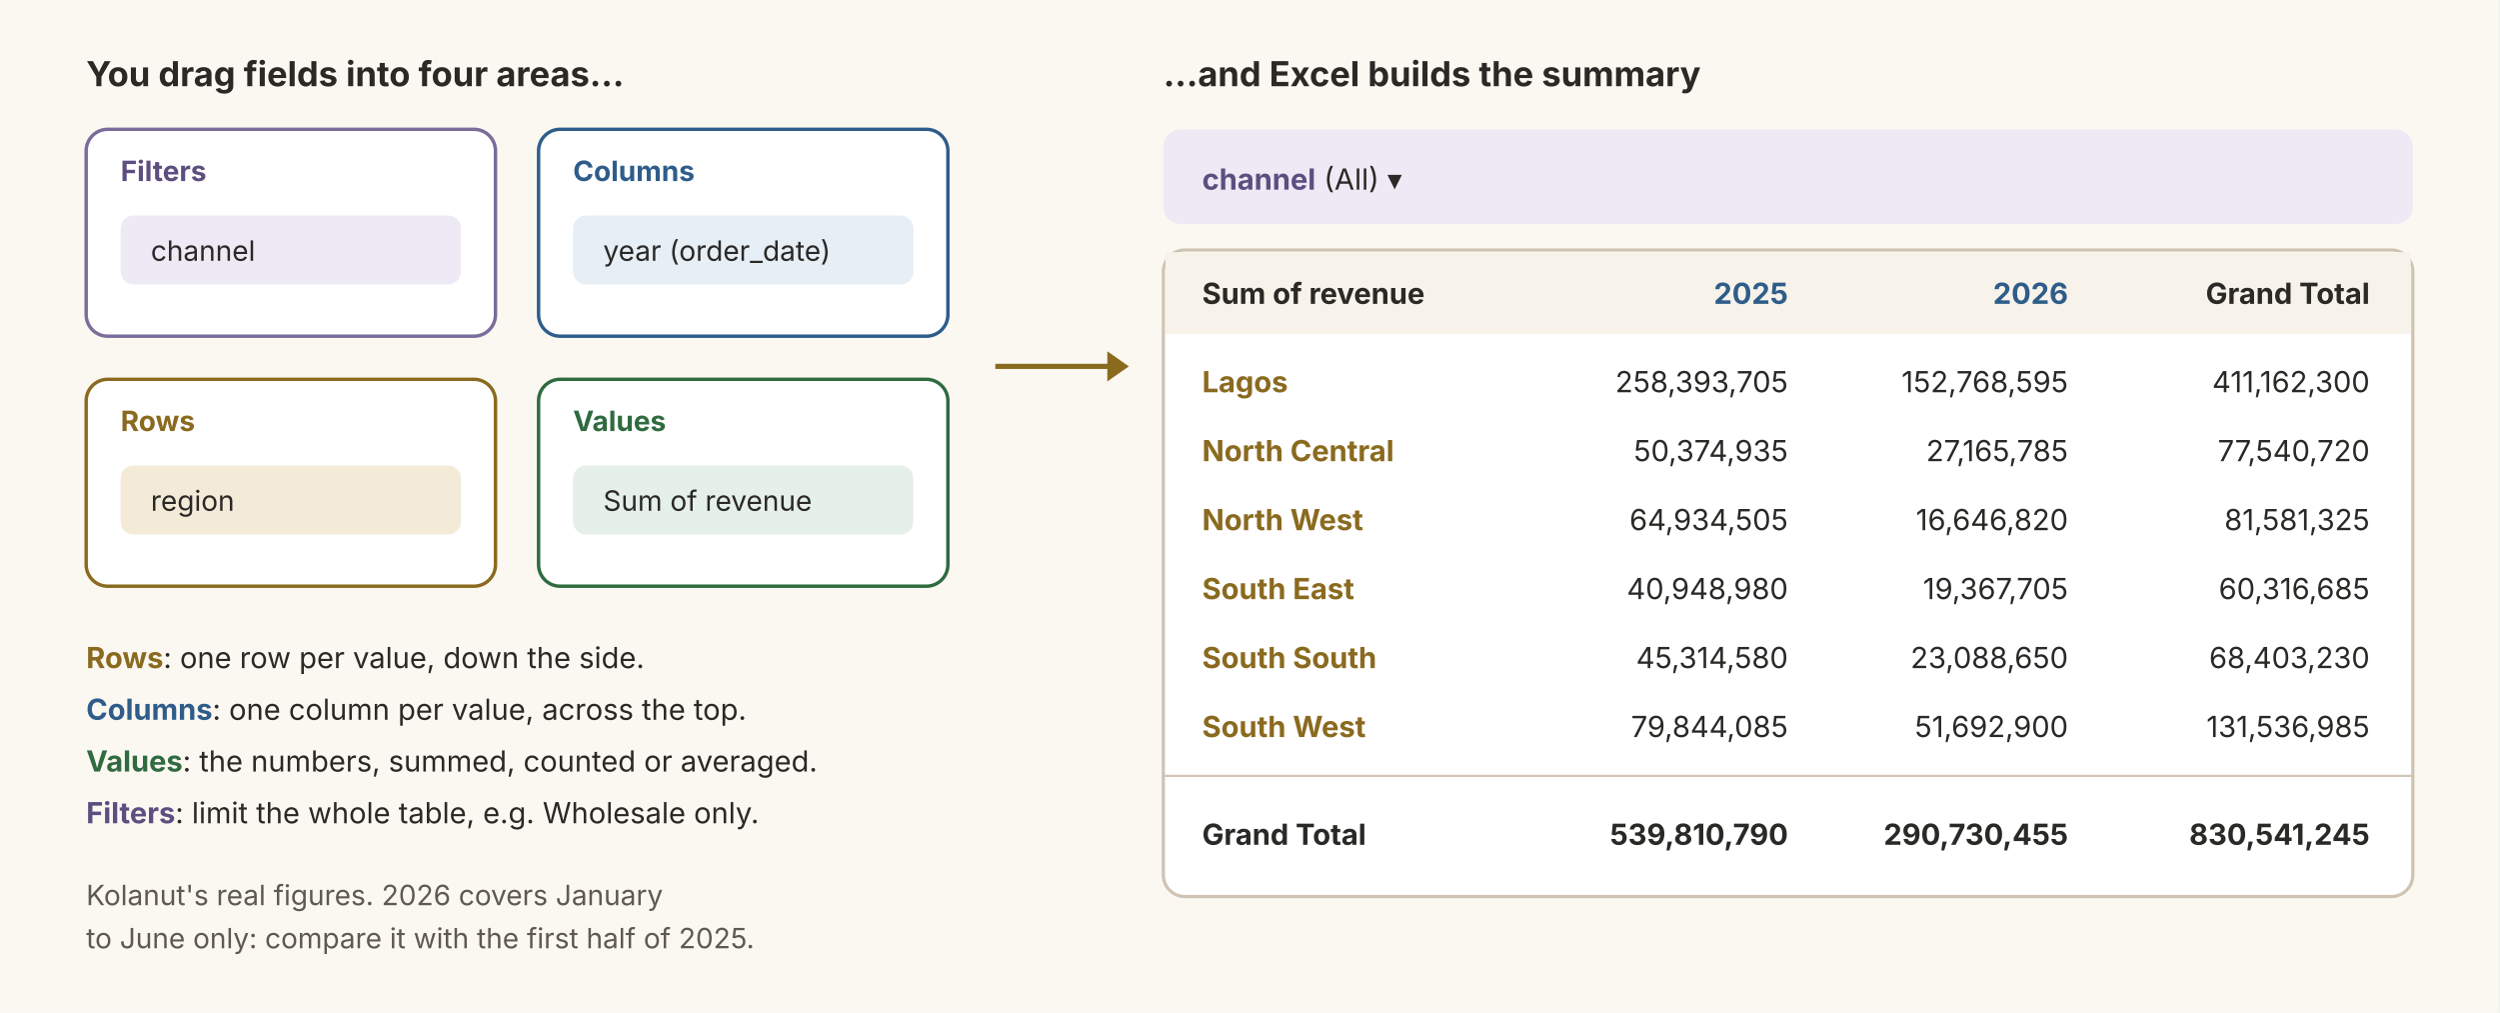
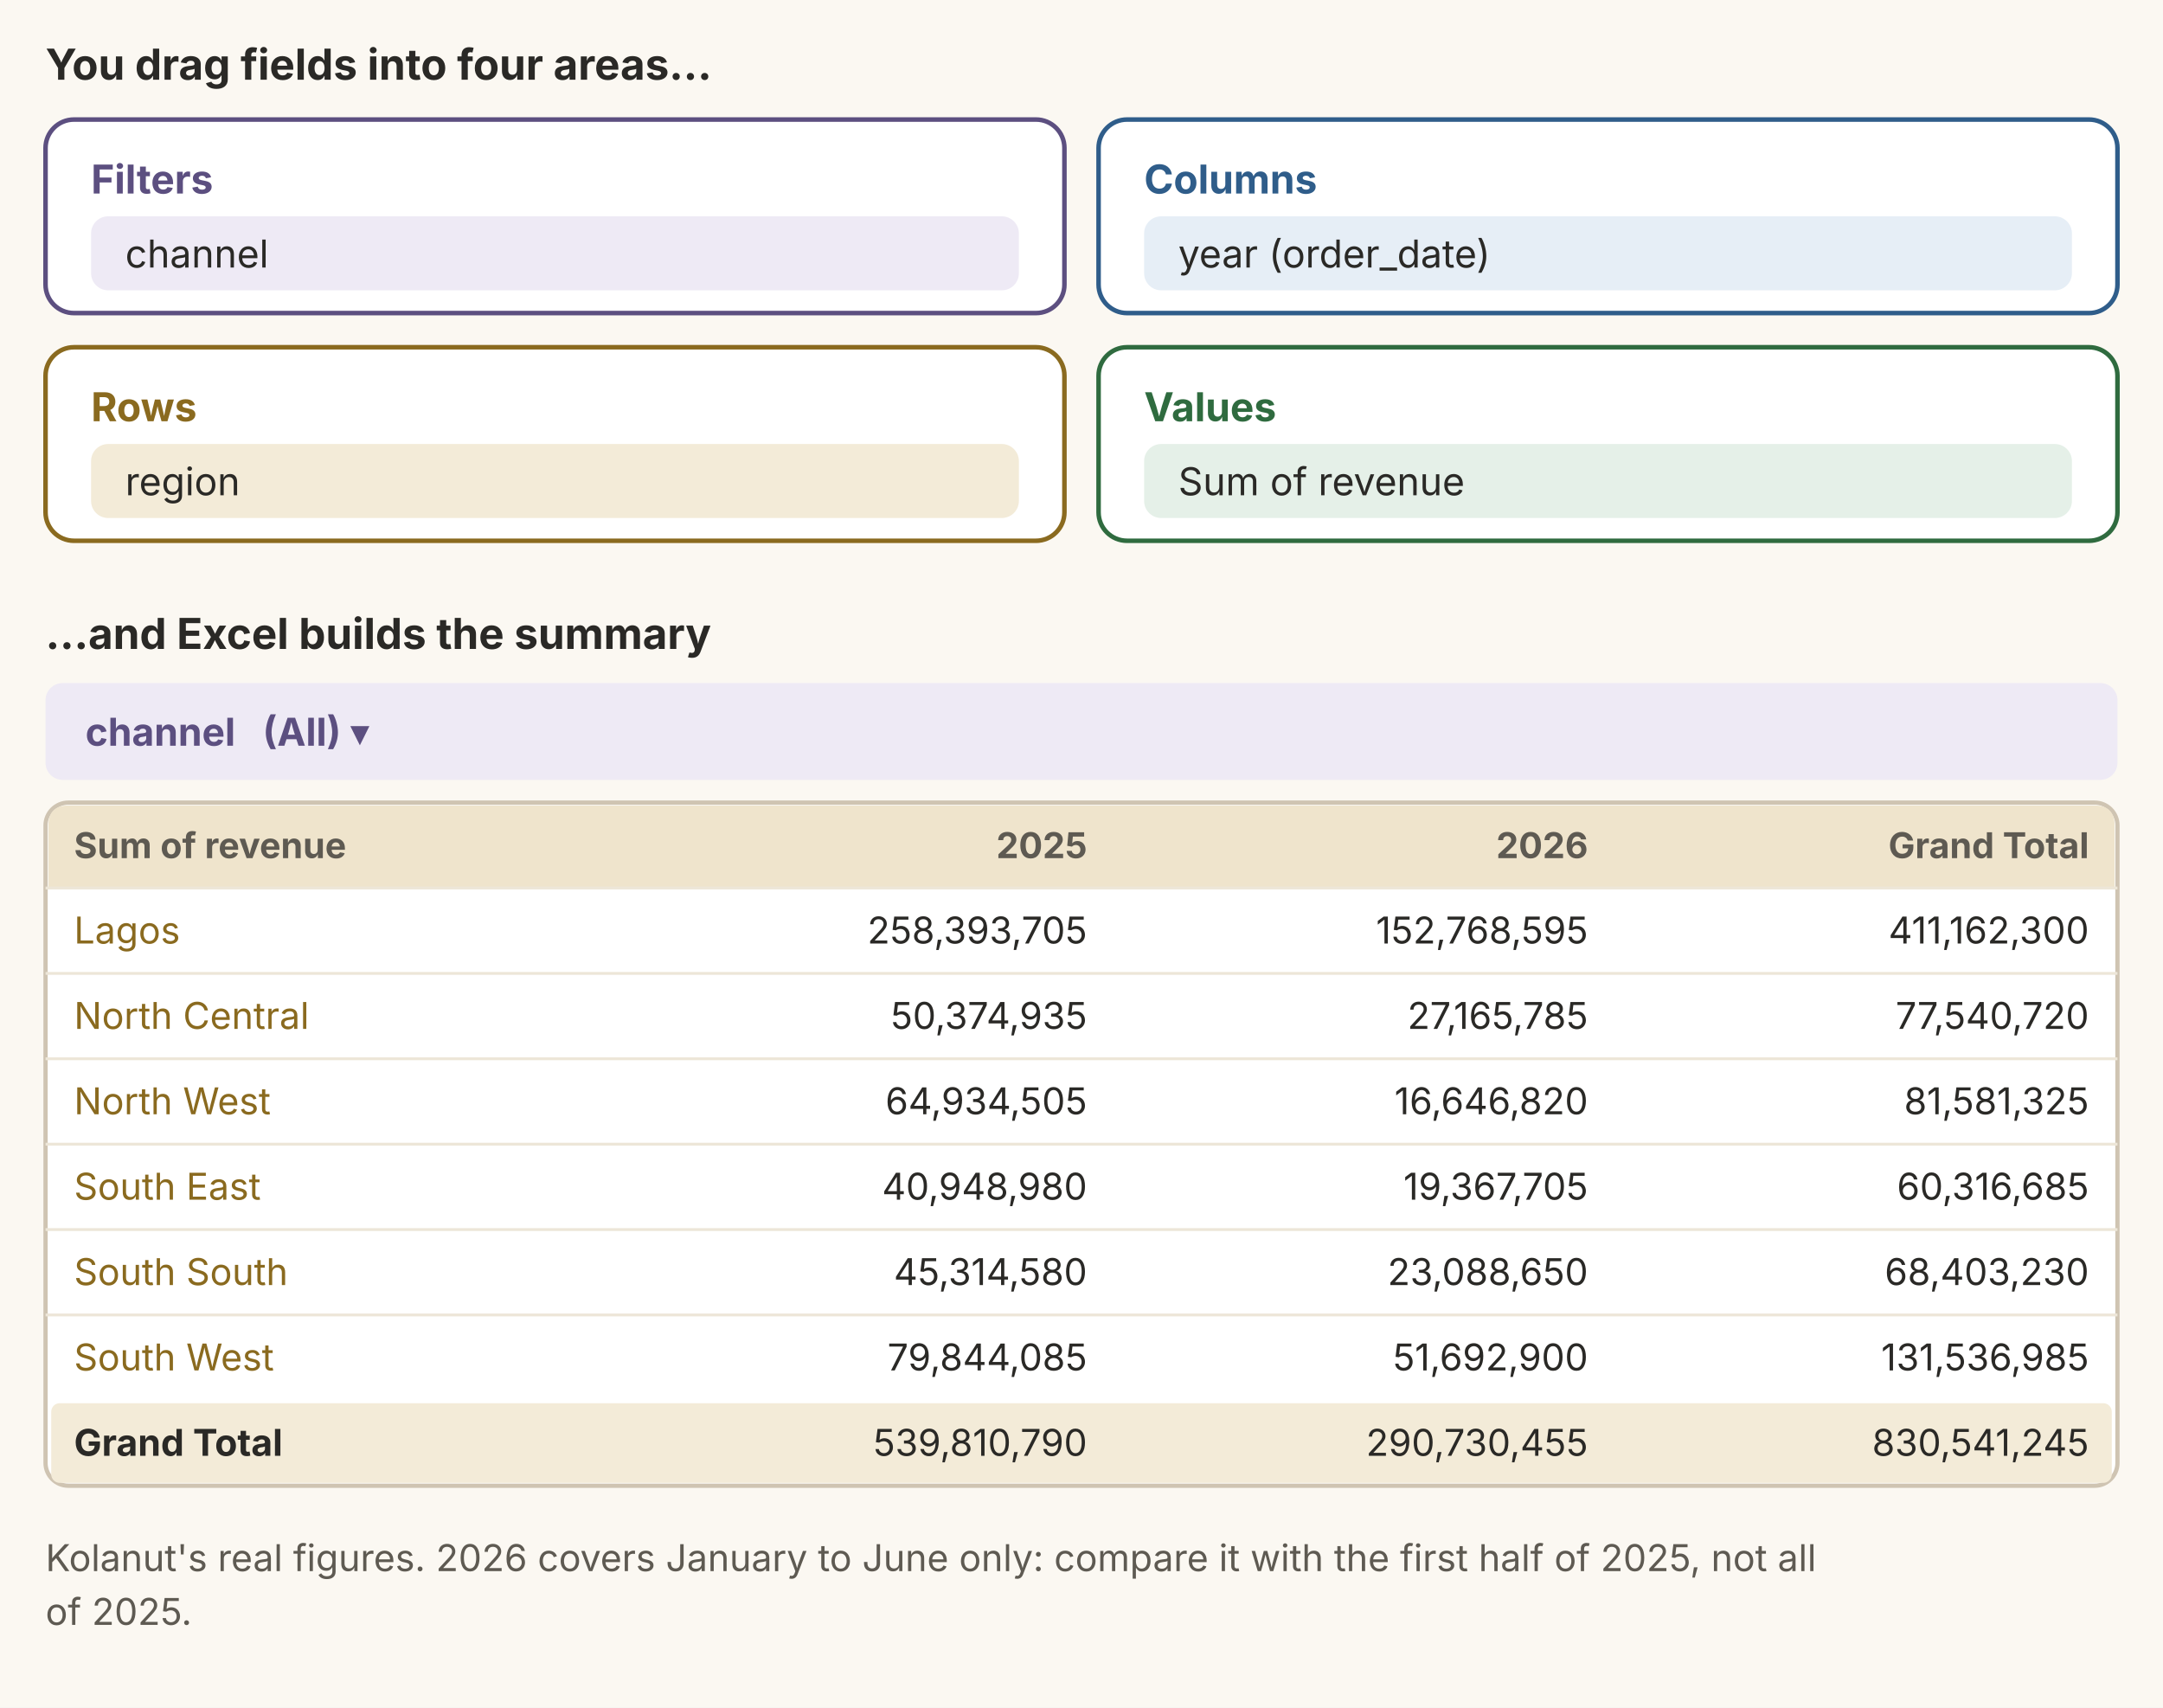
- <svg xmlns="http://www.w3.org/2000/svg" viewBox="0 0 1160 470" width="1160" height="470" role="img" aria-label="The four areas of a pivot table and the table they produce. region in Rows gives one row per region; year in Columns gives one column per year; Sum of revenue in Values fills the cells; channel in Filters limits the whole table.">
-   <rect width="1160" height="470" fill="#FBF8F2" />
+ <svg xmlns="http://www.w3.org/2000/svg" viewBox="0 0 760 600" width="760" height="600" role="img" aria-label="The four areas of a pivot table and the table they produce. region in Rows gives one row per region; year in Columns gives one column per year; Sum of revenue in Values fills the cells; channel in Filters limits the whole table.">
+   <rect width="760" height="600" fill="#FBF8F2" />
  <g font-family="Inter, 'Segoe UI', Arial, sans-serif">
-     <text x="40" y="40" font-size="16" font-weight="700" fill="#2A2926">You drag fields into four areas…</text>
-     <g font-size="13">
-       <rect x="40" y="60" width="190" height="96" rx="10" fill="#FFFFFF" stroke="#7A6C9B" stroke-width="1.6" />
-       <text x="56" y="84" font-weight="700" fill="#5C4F80">Filters</text>
-       <rect x="56" y="100" width="158" height="32" rx="6" fill="#EEEAF5" />
-       <text x="70" y="121" fill="#2A2926">channel</text>
-       <rect x="250" y="60" width="190" height="96" rx="10" fill="#FFFFFF" stroke="#2F5D8A" stroke-width="1.6" />
-       <text x="266" y="84" font-weight="700" fill="#2F5D8A">Columns</text>
-       <rect x="266" y="100" width="158" height="32" rx="6" fill="#E6EEF6" />
-       <text x="280" y="121" fill="#2A2926">year (order_date)</text>
-       <rect x="40" y="176" width="190" height="96" rx="10" fill="#FFFFFF" stroke="#8A6A1F" stroke-width="1.6" />
-       <text x="56" y="200" font-weight="700" fill="#8A6A1F">Rows</text>
-       <rect x="56" y="216" width="158" height="32" rx="6" fill="#F3EBD8" />
-       <text x="70" y="237" fill="#2A2926">region</text>
-       <rect x="250" y="176" width="190" height="96" rx="10" fill="#FFFFFF" stroke="#2F6B3F" stroke-width="1.6" />
-       <text x="266" y="200" font-weight="700" fill="#2F6B3F">Values</text>
-       <rect x="266" y="216" width="158" height="32" rx="6" fill="#E5F0E8" />
-       <text x="280" y="237" fill="#2A2926">Sum of revenue</text>
-     </g>
-     <g font-size="13.5" fill="#2A2926">
-       <text x="40" y="310">
-         <tspan font-weight="700" fill="#8A6A1F">Rows</tspan>: one row per value, down the side.</text>
-       <text x="40" y="334">
-         <tspan font-weight="700" fill="#2F5D8A">Columns</tspan>: one column per value, across the top.</text>
-       <text x="40" y="358">
-         <tspan font-weight="700" fill="#2F6B3F">Values</tspan>: the numbers, summed, counted or averaged.</text>
-       <text x="40" y="382">
-         <tspan font-weight="700" fill="#5C4F80">Filters</tspan>: limit the whole table, e.g. Wholesale only.</text>
-     </g>
-     <path d="M462,170 L520,170" stroke="#8A6A1F" stroke-width="2.4" fill="none" />
-     <path d="M514,163 L524,170 L514,177 z" fill="#8A6A1F" />
-     <text x="540" y="40" font-size="16" font-weight="700" fill="#2A2926">…and Excel builds the summary</text>
-     <rect x="540" y="60" width="580" height="44" rx="8" fill="#EEEAF5" />
-     <text x="558" y="88" font-size="13.5" fill="#2A2926">
-       <tspan font-weight="700" fill="#5C4F80">channel</tspan>   (All)  ▾</text>
-     <rect x="540" y="116" width="580" height="300" rx="10" fill="#FFFFFF" stroke="#CFC4B2" stroke-width="1.5" />
-     <rect x="541" y="117" width="578" height="38" fill="#F7F3EA" />
-     <g font-size="13.5">
-       <text x="558" y="141" font-weight="700" fill="#2A2926">Sum of revenue</text>
-       <text x="830" y="141" font-weight="700" fill="#2F5D8A" text-anchor="end">2025</text>
-       <text x="960" y="141" font-weight="700" fill="#2F5D8A" text-anchor="end">2026</text>
-       <text x="1100" y="141" font-weight="700" fill="#2A2926" text-anchor="end">Grand Total</text>
-     </g>
-     <g font-size="13.5" fill="#2A2926">
-       <text x="558" y="182" fill="#8A6A1F" font-weight="700">Lagos</text>
-       <text x="830" y="182" text-anchor="end">258,393,705</text>
-       <text x="960" y="182" text-anchor="end">152,768,595</text>
-       <text x="1100" y="182" text-anchor="end">411,162,300</text>
-       <text x="558" y="214" fill="#8A6A1F" font-weight="700">North Central</text>
-       <text x="830" y="214" text-anchor="end">50,374,935</text>
-       <text x="960" y="214" text-anchor="end">27,165,785</text>
-       <text x="1100" y="214" text-anchor="end">77,540,720</text>
-       <text x="558" y="246" fill="#8A6A1F" font-weight="700">North West</text>
-       <text x="830" y="246" text-anchor="end">64,934,505</text>
-       <text x="960" y="246" text-anchor="end">16,646,820</text>
-       <text x="1100" y="246" text-anchor="end">81,581,325</text>
-       <text x="558" y="278" fill="#8A6A1F" font-weight="700">South East</text>
-       <text x="830" y="278" text-anchor="end">40,948,980</text>
-       <text x="960" y="278" text-anchor="end">19,367,705</text>
-       <text x="1100" y="278" text-anchor="end">60,316,685</text>
-       <text x="558" y="310" fill="#8A6A1F" font-weight="700">South South</text>
-       <text x="830" y="310" text-anchor="end">45,314,580</text>
-       <text x="960" y="310" text-anchor="end">23,088,650</text>
-       <text x="1100" y="310" text-anchor="end">68,403,230</text>
-       <text x="558" y="342" fill="#8A6A1F" font-weight="700">South West</text>
-       <text x="830" y="342" text-anchor="end">79,844,085</text>
-       <text x="960" y="342" text-anchor="end">51,692,900</text>
-       <text x="1100" y="342" text-anchor="end">131,536,985</text>
-     </g>
-     <line x1="540" x2="1120" y1="360" y2="360" stroke="#CFC4B2" />
-     <g font-size="13.5" font-weight="700" fill="#2A2926">
-       <text x="558" y="392">Grand Total</text>
-       <text x="830" y="392" text-anchor="end">539,810,790</text>
-       <text x="960" y="392" text-anchor="end">290,730,455</text>
-       <text x="1100" y="392" text-anchor="end">830,541,245</text>
-     </g>
-     <text x="40" y="420" font-size="13" fill="#5E5A52">Kolanut's real figures. 2026 covers January</text>
-     <text x="40" y="440" font-size="13" fill="#5E5A52">to June only: compare it with the first half of 2025.</text>
+     <text xml:space="preserve" x="16.0" y="28.0" font-size="15" fill="#2A2926" font-weight="700" text-anchor="start">You drag fields into four areas…</text>
+     <rect x="16.0" y="42.0" width="358.0" height="68.0" rx="10" fill="#FFFFFF" stroke="#5C4F80" stroke-width="1.6" />
+     <text xml:space="preserve" x="32.0" y="68.0" font-size="14" fill="#5C4F80" font-weight="700" text-anchor="start">Filters</text>
+     <rect x="32.0" y="76.0" width="326.0" height="26.0" rx="6" fill="#EEEAF5" />
+     <text xml:space="preserve" x="44.0" y="94.0" font-size="13.5" fill="#2A2926" font-weight="400" text-anchor="start">channel</text>
+     <rect x="386.0" y="42.0" width="358.0" height="68.0" rx="10" fill="#FFFFFF" stroke="#2F5D8A" stroke-width="1.6" />
+     <text xml:space="preserve" x="402.0" y="68.0" font-size="14" fill="#2F5D8A" font-weight="700" text-anchor="start">Columns</text>
+     <rect x="402.0" y="76.0" width="326.0" height="26.0" rx="6" fill="#E6EEF6" />
+     <text xml:space="preserve" x="414.0" y="94.0" font-size="13.5" fill="#2A2926" font-weight="400" text-anchor="start">year (order_date)</text>
+     <rect x="16.0" y="122.0" width="358.0" height="68.0" rx="10" fill="#FFFFFF" stroke="#8A6A1F" stroke-width="1.6" />
+     <text xml:space="preserve" x="32.0" y="148.0" font-size="14" fill="#8A6A1F" font-weight="700" text-anchor="start">Rows</text>
+     <rect x="32.0" y="156.0" width="326.0" height="26.0" rx="6" fill="#F3EBD8" />
+     <text xml:space="preserve" x="44.0" y="174.0" font-size="13.5" fill="#2A2926" font-weight="400" text-anchor="start">region</text>
+     <rect x="386.0" y="122.0" width="358.0" height="68.0" rx="10" fill="#FFFFFF" stroke="#2F6B3F" stroke-width="1.6" />
+     <text xml:space="preserve" x="402.0" y="148.0" font-size="14" fill="#2F6B3F" font-weight="700" text-anchor="start">Values</text>
+     <rect x="402.0" y="156.0" width="326.0" height="26.0" rx="6" fill="#E5F0E8" />
+     <text xml:space="preserve" x="414.0" y="174.0" font-size="13.5" fill="#2A2926" font-weight="400" text-anchor="start">Sum of revenue</text>
+     <text xml:space="preserve" x="16.0" y="228.0" font-size="15" fill="#2A2926" font-weight="700" text-anchor="start">…and Excel builds the summary</text>
+     <rect x="16.0" y="240.0" width="728.0" height="34.0" rx="6" fill="#EEEAF5" />
+     <text xml:space="preserve" x="30.0" y="262.0" font-size="13.5" fill="#5C4F80" font-weight="700" text-anchor="start">channel   (All) ▾</text>
+     <rect x="16.0" y="282.0" width="728.0" height="240.0" rx="8" fill="#FFFFFF" stroke="#CFC4B2" stroke-width="1.5" />
+     <path d="M17,312 L17,290 Q17,283 24,283 L736,283 Q743,283 743,290 L743,312 Z" fill="#EFE4CC" />
+     <text xml:space="preserve" x="26.0" y="301.5" font-size="12.5" fill="#5E5A52" font-weight="700" text-anchor="start">Sum of revenue</text>
+     <text xml:space="preserve" x="382.0" y="301.5" font-size="12.5" fill="#5E5A52" font-weight="700" text-anchor="end">2025</text>
+     <text xml:space="preserve" x="558.0" y="301.5" font-size="12.5" fill="#5E5A52" font-weight="700" text-anchor="end">2026</text>
+     <text xml:space="preserve" x="734.0" y="301.5" font-size="12.5" fill="#5E5A52" font-weight="700" text-anchor="end">Grand Total</text>
+     <line x1="16.0" y1="312.0" x2="744.0" y2="312.0" stroke="#EDE6D8" stroke-width="1" />
+     <text xml:space="preserve" x="26.0" y="331.5" font-size="13" fill="#8A6A1F" font-weight="400" text-anchor="start">Lagos</text>
+     <text xml:space="preserve" x="382.0" y="331.5" font-size="13" fill="#2A2926" font-weight="400" text-anchor="end">258,393,705</text>
+     <text xml:space="preserve" x="558.0" y="331.5" font-size="13" fill="#2A2926" font-weight="400" text-anchor="end">152,768,595</text>
+     <text xml:space="preserve" x="734.0" y="331.5" font-size="13" fill="#2A2926" font-weight="400" text-anchor="end">411,162,300</text>
+     <line x1="16.0" y1="342.0" x2="744.0" y2="342.0" stroke="#EDE6D8" stroke-width="1" />
+     <text xml:space="preserve" x="26.0" y="361.5" font-size="13" fill="#8A6A1F" font-weight="400" text-anchor="start">North Central</text>
+     <text xml:space="preserve" x="382.0" y="361.5" font-size="13" fill="#2A2926" font-weight="400" text-anchor="end">50,374,935</text>
+     <text xml:space="preserve" x="558.0" y="361.5" font-size="13" fill="#2A2926" font-weight="400" text-anchor="end">27,165,785</text>
+     <text xml:space="preserve" x="734.0" y="361.5" font-size="13" fill="#2A2926" font-weight="400" text-anchor="end">77,540,720</text>
+     <line x1="16.0" y1="372.0" x2="744.0" y2="372.0" stroke="#EDE6D8" stroke-width="1" />
+     <text xml:space="preserve" x="26.0" y="391.5" font-size="13" fill="#8A6A1F" font-weight="400" text-anchor="start">North West</text>
+     <text xml:space="preserve" x="382.0" y="391.5" font-size="13" fill="#2A2926" font-weight="400" text-anchor="end">64,934,505</text>
+     <text xml:space="preserve" x="558.0" y="391.5" font-size="13" fill="#2A2926" font-weight="400" text-anchor="end">16,646,820</text>
+     <text xml:space="preserve" x="734.0" y="391.5" font-size="13" fill="#2A2926" font-weight="400" text-anchor="end">81,581,325</text>
+     <line x1="16.0" y1="402.0" x2="744.0" y2="402.0" stroke="#EDE6D8" stroke-width="1" />
+     <text xml:space="preserve" x="26.0" y="421.5" font-size="13" fill="#8A6A1F" font-weight="400" text-anchor="start">South East</text>
+     <text xml:space="preserve" x="382.0" y="421.5" font-size="13" fill="#2A2926" font-weight="400" text-anchor="end">40,948,980</text>
+     <text xml:space="preserve" x="558.0" y="421.5" font-size="13" fill="#2A2926" font-weight="400" text-anchor="end">19,367,705</text>
+     <text xml:space="preserve" x="734.0" y="421.5" font-size="13" fill="#2A2926" font-weight="400" text-anchor="end">60,316,685</text>
+     <line x1="16.0" y1="432.0" x2="744.0" y2="432.0" stroke="#EDE6D8" stroke-width="1" />
+     <text xml:space="preserve" x="26.0" y="451.5" font-size="13" fill="#8A6A1F" font-weight="400" text-anchor="start">South South</text>
+     <text xml:space="preserve" x="382.0" y="451.5" font-size="13" fill="#2A2926" font-weight="400" text-anchor="end">45,314,580</text>
+     <text xml:space="preserve" x="558.0" y="451.5" font-size="13" fill="#2A2926" font-weight="400" text-anchor="end">23,088,650</text>
+     <text xml:space="preserve" x="734.0" y="451.5" font-size="13" fill="#2A2926" font-weight="400" text-anchor="end">68,403,230</text>
+     <line x1="16.0" y1="462.0" x2="744.0" y2="462.0" stroke="#EDE6D8" stroke-width="1" />
+     <text xml:space="preserve" x="26.0" y="481.5" font-size="13" fill="#8A6A1F" font-weight="400" text-anchor="start">South West</text>
+     <text xml:space="preserve" x="382.0" y="481.5" font-size="13" fill="#2A2926" font-weight="400" text-anchor="end">79,844,085</text>
+     <text xml:space="preserve" x="558.0" y="481.5" font-size="13" fill="#2A2926" font-weight="400" text-anchor="end">51,692,900</text>
+     <text xml:space="preserve" x="734.0" y="481.5" font-size="13" fill="#2A2926" font-weight="400" text-anchor="end">131,536,985</text>
+     <rect x="18.0" y="493.0" width="724.0" height="28.0" rx="3" fill="#F3EBD8" />
+     <text xml:space="preserve" x="26.0" y="511.5" font-size="13" fill="#2A2926" font-weight="700" text-anchor="start">Grand Total</text>
+     <text xml:space="preserve" x="382.0" y="511.5" font-size="13" fill="#2A2926" font-weight="400" text-anchor="end">539,810,790</text>
+     <text xml:space="preserve" x="558.0" y="511.5" font-size="13" fill="#2A2926" font-weight="400" text-anchor="end">290,730,455</text>
+     <text xml:space="preserve" x="734.0" y="511.5" font-size="13" fill="#2A2926" font-weight="400" text-anchor="end">830,541,245</text>
+     <text xml:space="preserve" x="16.0" y="552.0" font-size="13" fill="#5E5A52" font-weight="400" text-anchor="start">Kolanut's real figures. 2026 covers January to June only: compare it with the first half of 2025, not all</text>
+     <text xml:space="preserve" x="16.0" y="570.9" font-size="13" fill="#5E5A52" font-weight="400" text-anchor="start">of 2025.</text>
  </g>
</svg>
